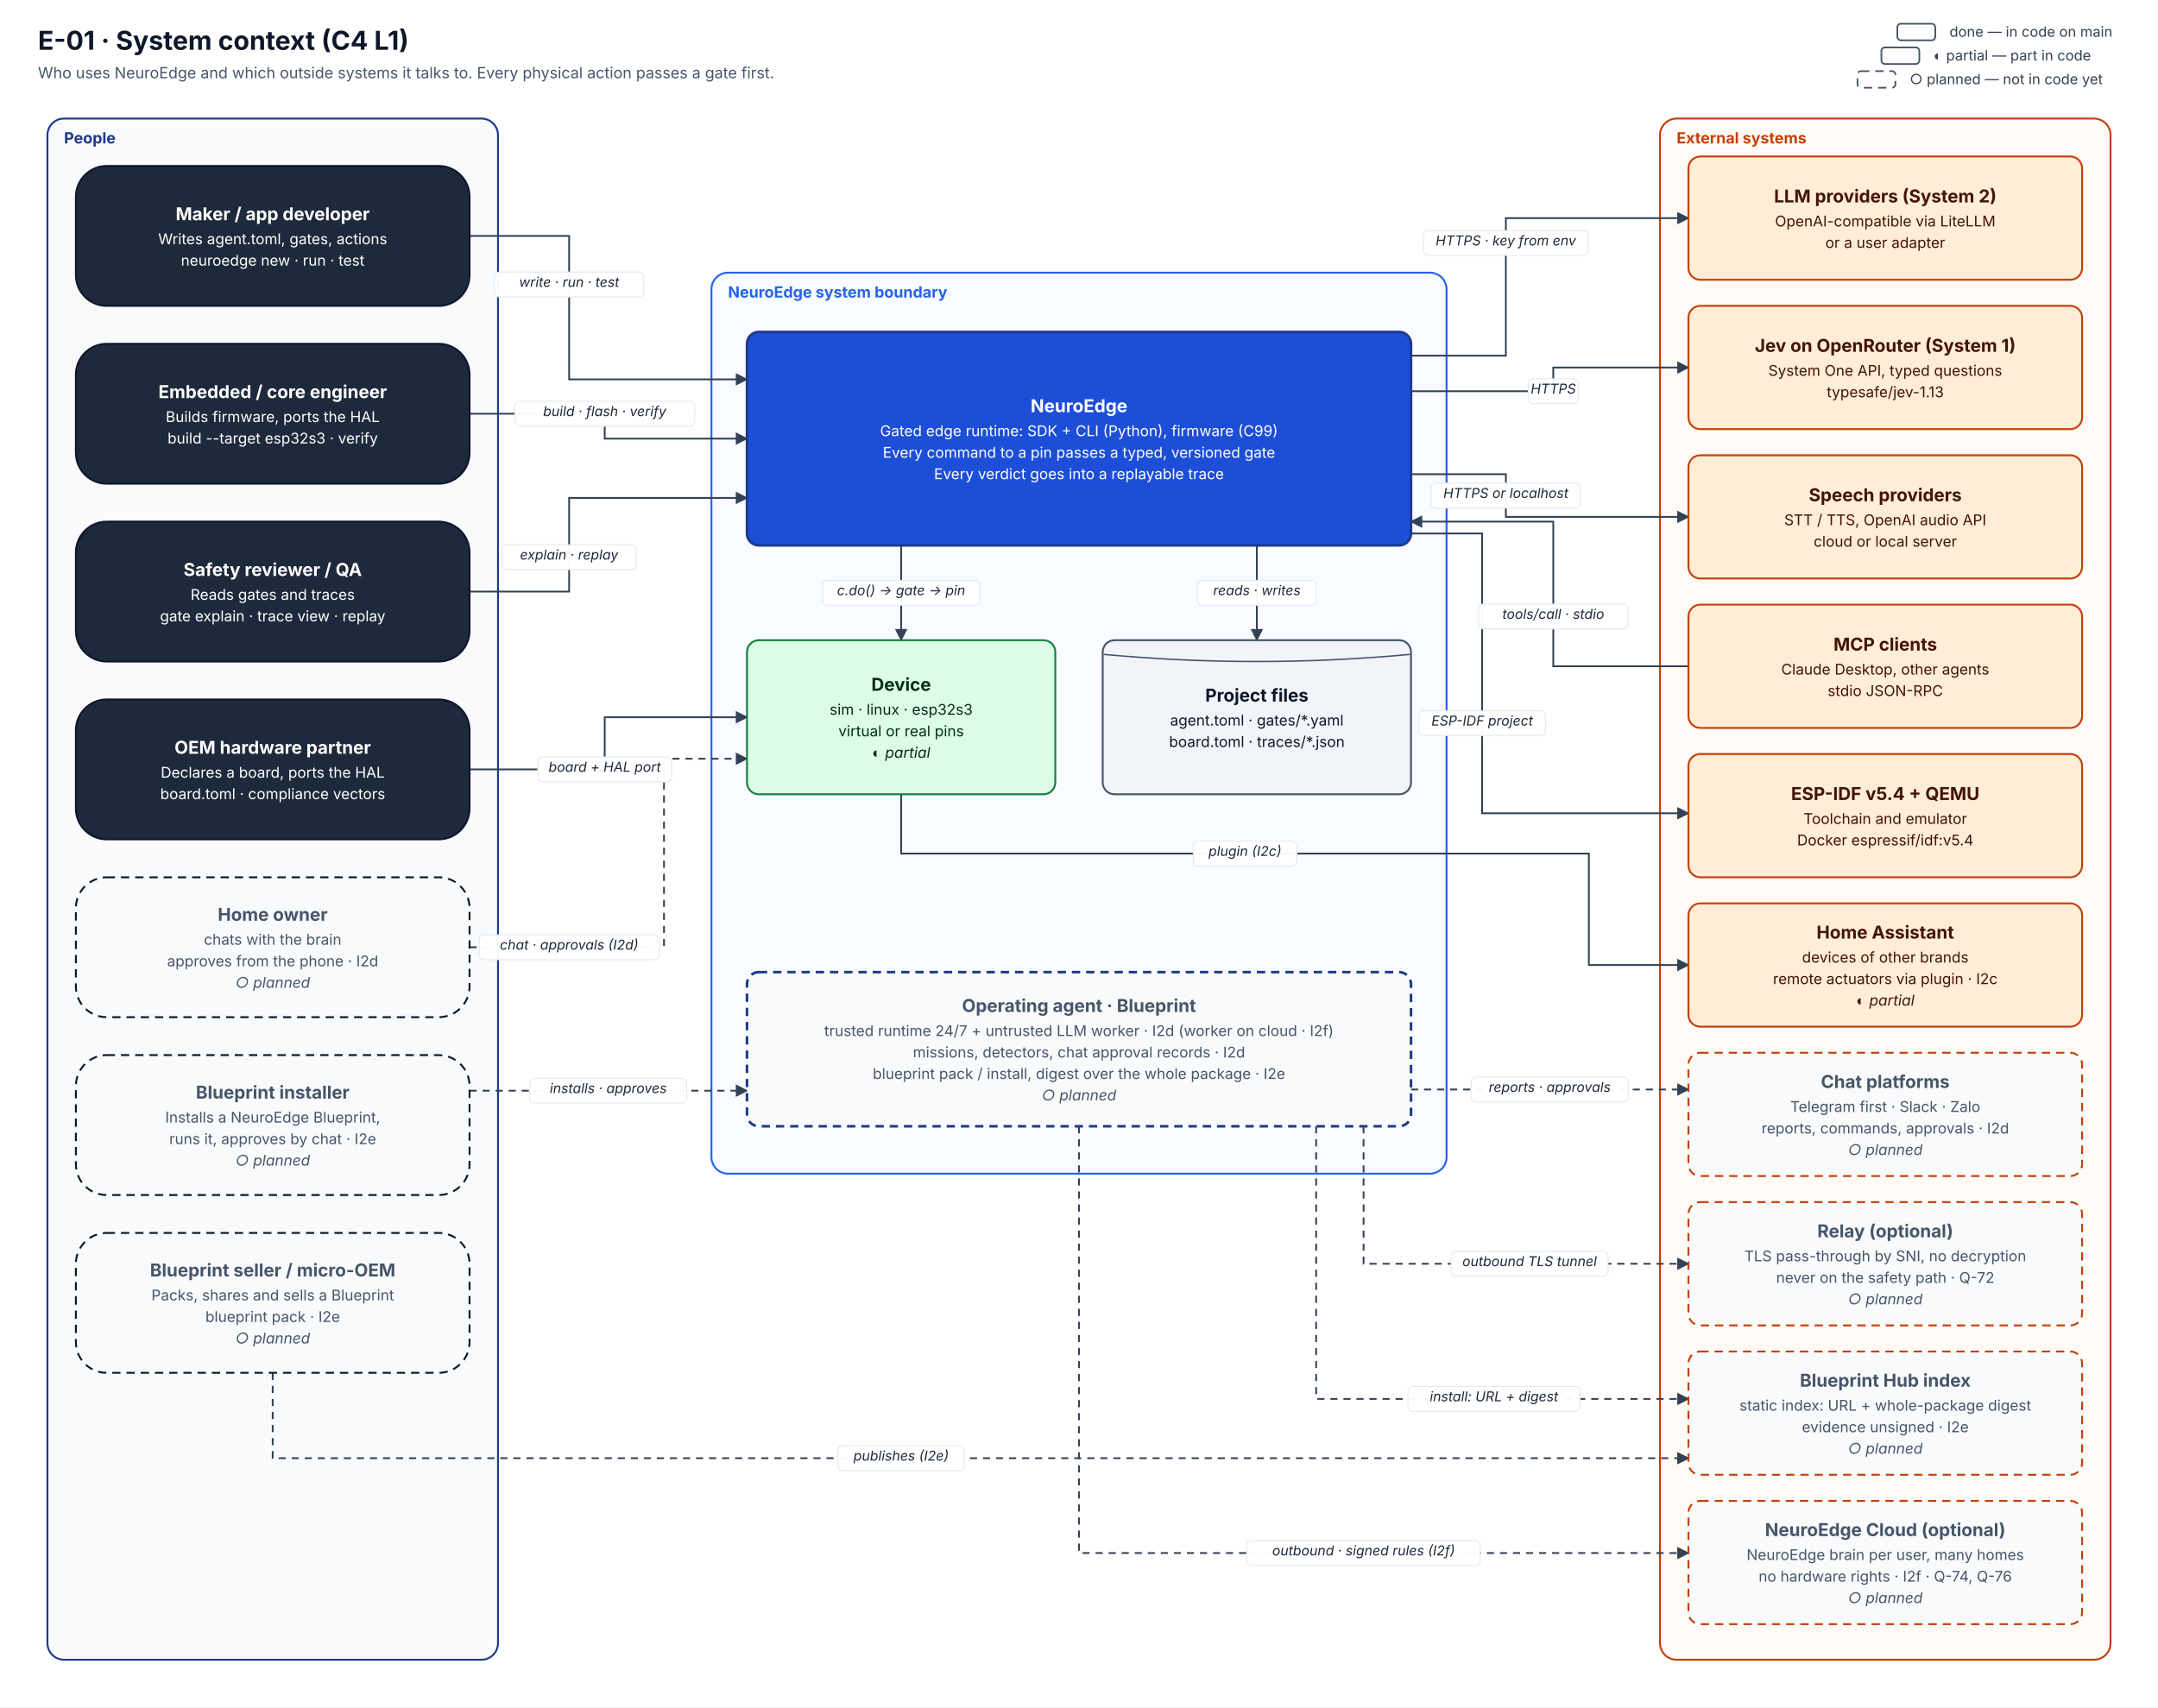
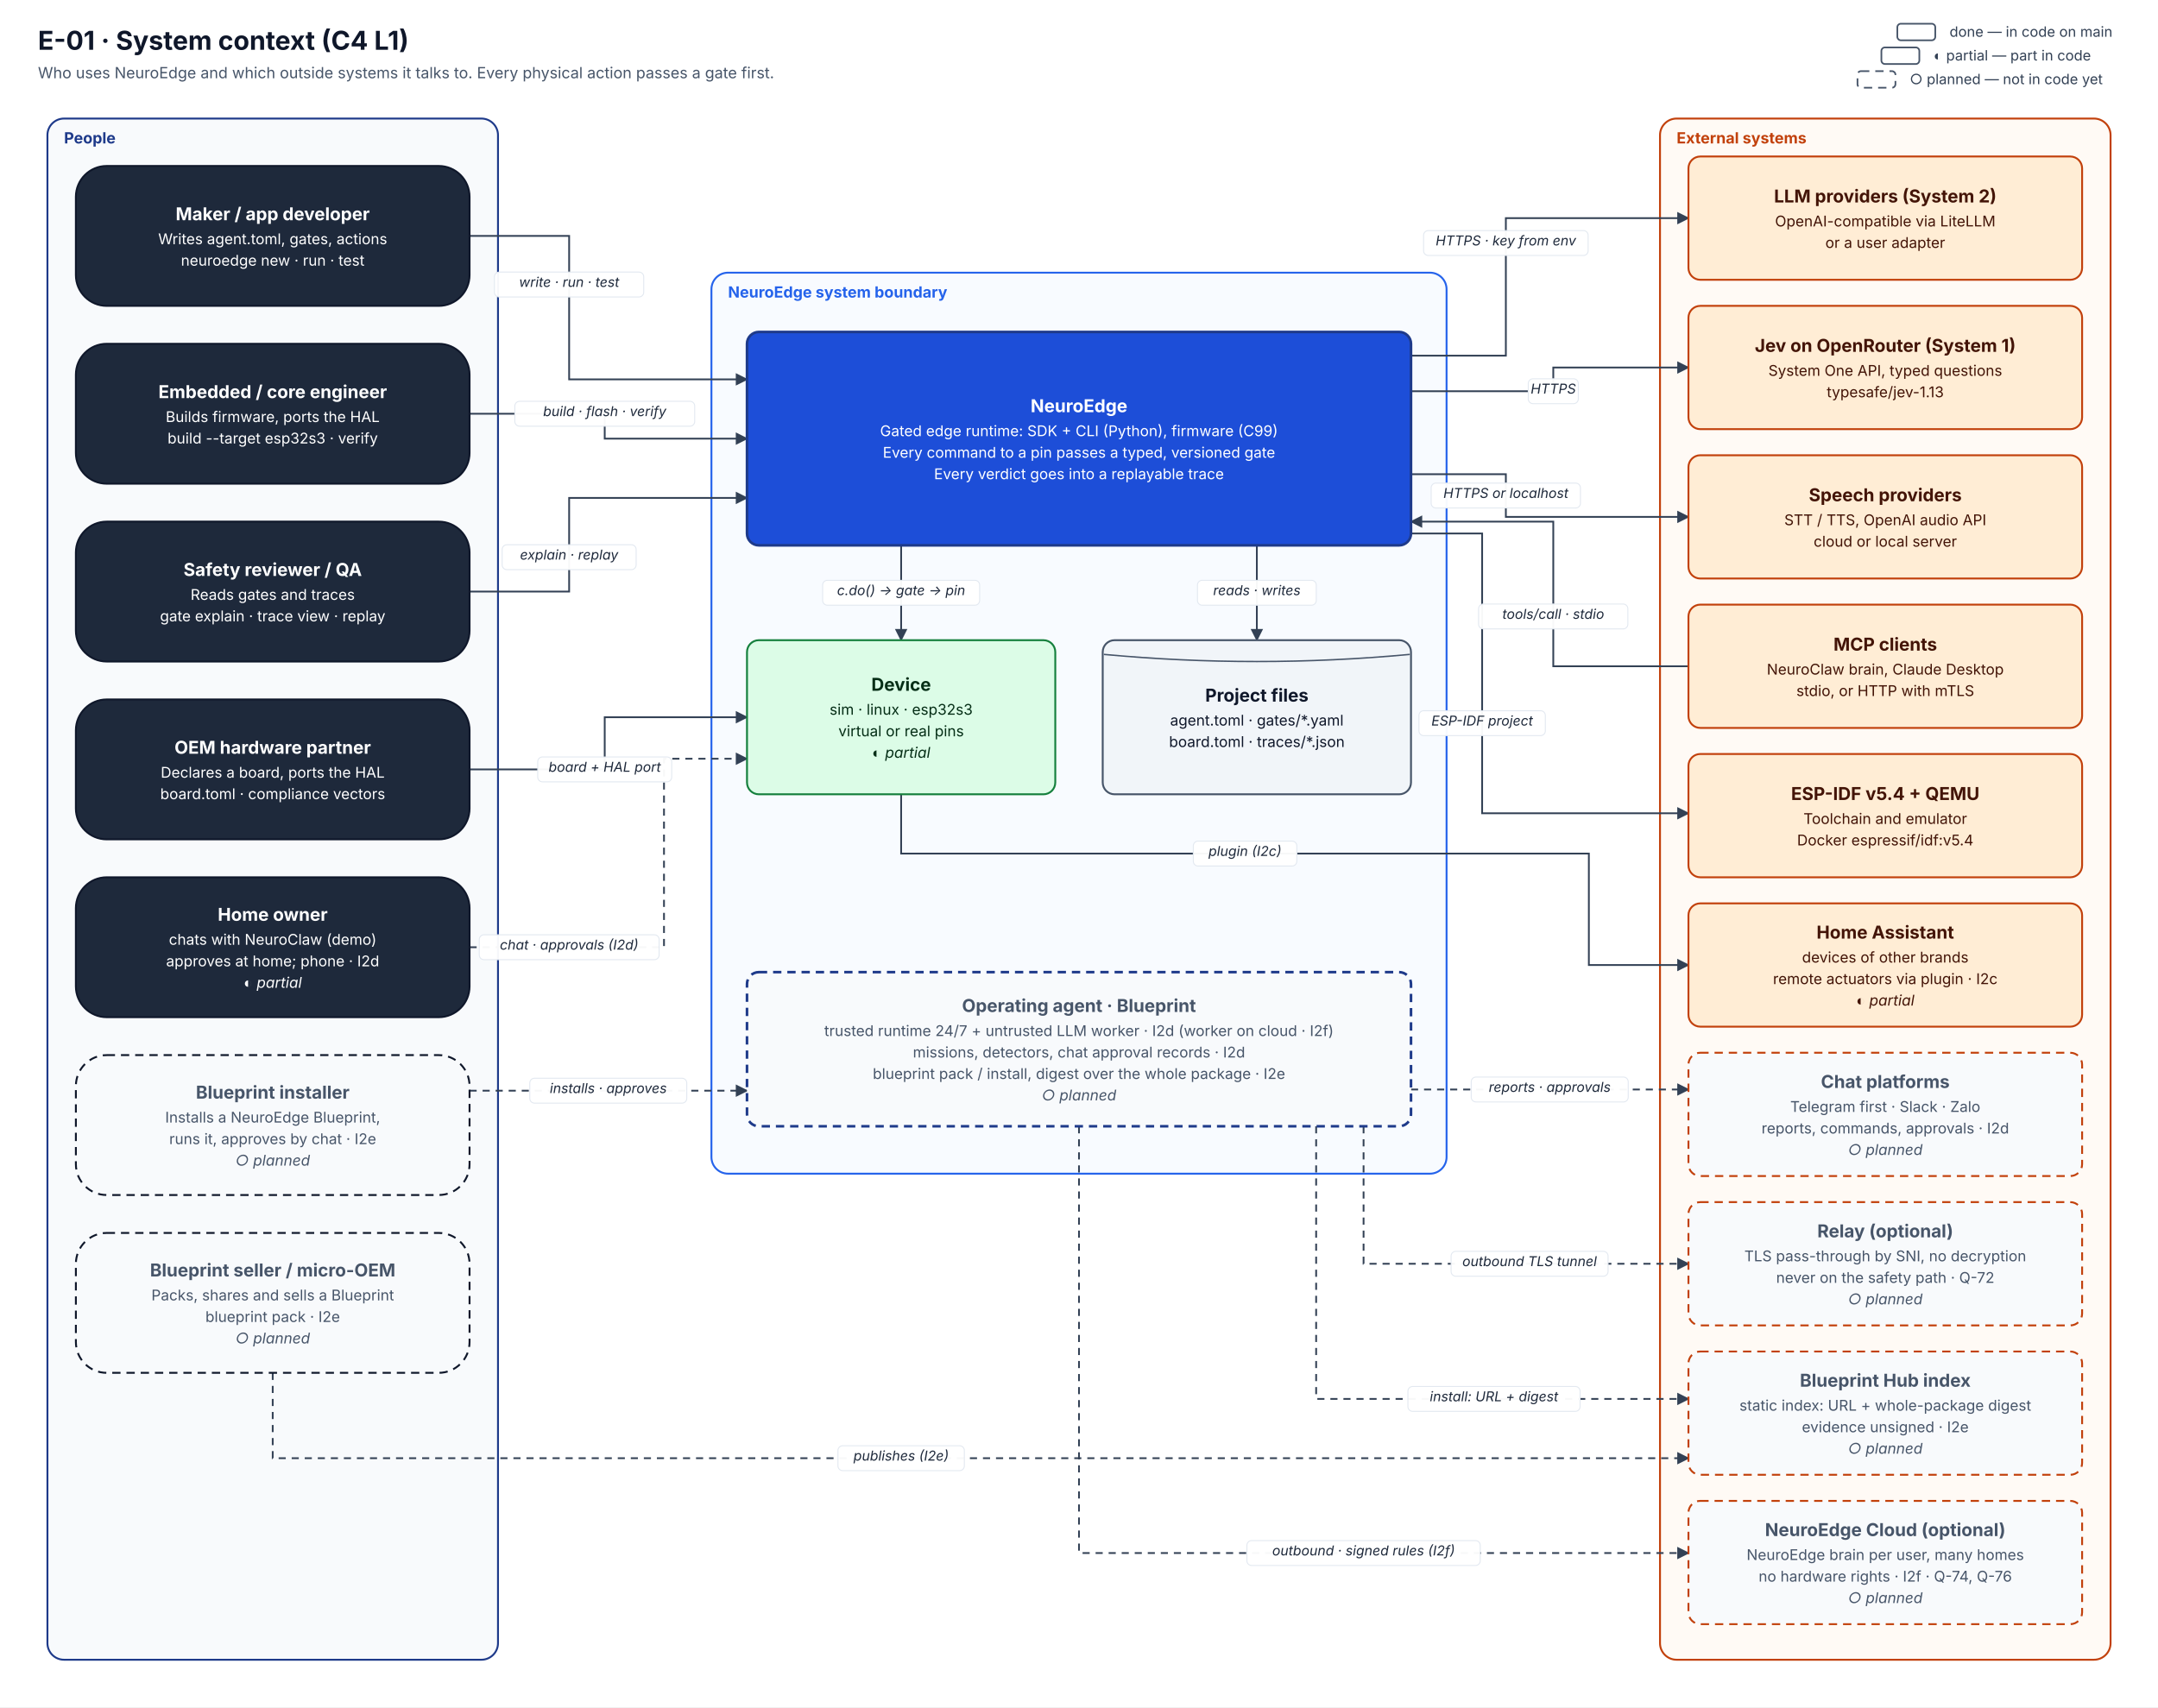
<svg xmlns="http://www.w3.org/2000/svg" viewBox="0 0 1820 1440" width="1820" height="1440" font-family="Inter, 'Segoe UI', system-ui, -apple-system, Roboto, Helvetica, Arial, sans-serif" role="img" aria-labelledby="E-01-system-context-title E-01-system-context-desc">
  <defs>
    <marker id="arr" viewBox="0 0 10 10" refX="9" refY="5" markerWidth="7" markerHeight="7" orient="auto-start-reverse">
      <path d="M0,0 L10,5 L0,10 z" fill="#334155" />
    </marker>
  </defs>
  <rect width="1820" height="1440" fill="#ffffff" />
  <text x="32.0" y="42.0" font-size="22" fill="#0f172a" text-anchor="start" font-weight="700">E-01 · System context (C4 L1)</text>
  <text x="32.0" y="66.0" font-size="13" fill="#475569" text-anchor="start">Who uses NeuroEdge and which outside systems it talks to. Every physical action passes a gate first.</text>
  <rect x="40" y="100" width="380" height="1300" rx="14" fill="#f8fafc" stroke="#1e3a8a" stroke-width="1.6" />
  <text x="54.0" y="121.0" font-size="13" fill="#1e3a8a" text-anchor="start" font-weight="700">People</text>
  <rect x="600" y="230" width="620" height="760" rx="14" fill="#f8fbff" stroke="#2563eb" stroke-width="1.6" />
  <text x="614.0" y="251.0" font-size="13" fill="#2563eb" text-anchor="start" font-weight="700">NeuroEdge system boundary</text>
  <rect x="1400" y="100" width="380" height="1300" rx="14" fill="#fffaf5" stroke="#c2410c" stroke-width="1.6" />
  <text x="1414.0" y="121.0" font-size="13" fill="#c2410c" text-anchor="start" font-weight="700">External systems</text>
  <path d="M396.0,199.0 L480.0,199.0 L480.0,320.0 L630.0,320.0" fill="none" stroke="#334155" stroke-width="1.5" marker-end="url(#arr)" />
  <path d="M396.0,349.0 L510.0,349.0 L510.0,370.0 L630.0,370.0" fill="none" stroke="#334155" stroke-width="1.5" marker-end="url(#arr)" />
  <path d="M396.0,499.0 L480.0,499.0 L480.0,420.0 L630.0,420.0" fill="none" stroke="#334155" stroke-width="1.5" marker-end="url(#arr)" />
  <path d="M396.0,649.0 L510.0,649.0 L510.0,605.0 L630.0,605.0" fill="none" stroke="#334155" stroke-width="1.5" marker-end="url(#arr)" />
  <path d="M396.0,799.0 L560.0,799.0 L560.0,640.0 L630.0,640.0" fill="none" stroke="#334155" stroke-width="1.5" stroke-dasharray="6 5" marker-end="url(#arr)" />
  <path d="M1190.0,300.0 L1270.0,300.0 L1270.0,184.0 L1424.0,184.0" fill="none" stroke="#334155" stroke-width="1.5" marker-end="url(#arr)" />
  <path d="M1190.0,330.0 L1310.0,330.0 L1310.0,310.0 L1424.0,310.0" fill="none" stroke="#334155" stroke-width="1.5" marker-end="url(#arr)" />
  <path d="M1190.0,400.0 L1270.0,400.0 L1270.0,436.0 L1424.0,436.0" fill="none" stroke="#334155" stroke-width="1.5" marker-end="url(#arr)" />
  <path d="M1424.0,562.0 L1310.0,562.0 L1310.0,440.0 L1190.0,440.0" fill="none" stroke="#334155" stroke-width="1.5" marker-end="url(#arr)" />
  <path d="M1190.0,450.0 L1250.0,450.0 L1250.0,686.0 L1424.0,686.0" fill="none" stroke="#334155" stroke-width="1.5" marker-end="url(#arr)" />
  <path d="M760.0,670.0 L760.0,720.0 L1340.0,720.0 L1340.0,814.0 L1424.0,814.0" fill="none" stroke="#334155" stroke-width="1.5" marker-end="url(#arr)" />
  <path d="M760.0,460.0 L760.0,460.0 L760.0,540.0" fill="none" stroke="#334155" stroke-width="1.5" marker-end="url(#arr)" />
  <path d="M1060.0,460.0 L1060.0,460.0 L1060.0,540.0" fill="none" stroke="#334155" stroke-width="1.5" marker-end="url(#arr)" />
  <path d="M396.0,920.0 L630.0,920.0" fill="none" stroke="#334155" stroke-width="1.5" stroke-dasharray="6 5" marker-end="url(#arr)" />
  <path d="M1190.0,919.0 L1424.0,919.0" fill="none" stroke="#334155" stroke-width="1.5" stroke-dasharray="6 5" marker-end="url(#arr)" />
  <path d="M1150.0,950.0 L1150.0,1066.0 L1424.0,1066.0" fill="none" stroke="#334155" stroke-width="1.5" stroke-dasharray="6 5" marker-end="url(#arr)" />
  <path d="M1110.0,950.0 L1110.0,1180.0 L1424.0,1180.0" fill="none" stroke="#334155" stroke-width="1.5" stroke-dasharray="6 5" marker-end="url(#arr)" />
  <path d="M230.0,1158.0 L230.0,1230.0 L1300.0,1230.0 L1424.0,1230.0" fill="none" stroke="#334155" stroke-width="1.5" stroke-dasharray="6 5" marker-end="url(#arr)" />
  <path d="M910.0,950.0 L910.0,1310.0 L1424.0,1310.0" fill="none" stroke="#334155" stroke-width="1.5" stroke-dasharray="6 5" marker-end="url(#arr)" />
  <rect x="64" y="140" width="332" height="118" rx="26" fill="#1e293b" stroke="#0f172a" stroke-width="1.6" />
  <text x="230.0" y="185.8" font-size="15" fill="#ffffff" text-anchor="middle" font-weight="700">Maker / app developer</text>
  <text x="230.0" y="206.0" font-size="12.5" fill="#ffffff" text-anchor="middle">Writes agent.toml, gates, actions</text>
  <text x="230.0" y="224.1" font-size="12.5" fill="#ffffff" text-anchor="middle">neuroedge new · run · test</text>
  <rect x="64" y="290" width="332" height="118" rx="26" fill="#1e293b" stroke="#0f172a" stroke-width="1.6" />
  <text x="230.0" y="335.8" font-size="15" fill="#ffffff" text-anchor="middle" font-weight="700">Embedded / core engineer</text>
  <text x="230.0" y="356.0" font-size="12.5" fill="#ffffff" text-anchor="middle">Builds firmware, ports the HAL</text>
  <text x="230.0" y="374.1" font-size="12.5" fill="#ffffff" text-anchor="middle">build --target esp32s3 · verify</text>
  <rect x="64" y="440" width="332" height="118" rx="26" fill="#1e293b" stroke="#0f172a" stroke-width="1.6" />
  <text x="230.0" y="485.8" font-size="15" fill="#ffffff" text-anchor="middle" font-weight="700">Safety reviewer / QA</text>
  <text x="230.0" y="506.0" font-size="12.5" fill="#ffffff" text-anchor="middle">Reads gates and traces</text>
  <text x="230.0" y="524.1" font-size="12.5" fill="#ffffff" text-anchor="middle">gate explain · trace view · replay</text>
  <rect x="64" y="590" width="332" height="118" rx="26" fill="#1e293b" stroke="#0f172a" stroke-width="1.6" />
  <text x="230.0" y="635.8" font-size="15" fill="#ffffff" text-anchor="middle" font-weight="700">OEM hardware partner</text>
  <text x="230.0" y="656.0" font-size="12.5" fill="#ffffff" text-anchor="middle">Declares a board, ports the HAL</text>
  <text x="230.0" y="674.1" font-size="12.5" fill="#ffffff" text-anchor="middle">board.toml · compliance vectors</text>
-   <rect x="64" y="740" width="332" height="118" rx="26" fill="#f8fafc" stroke="#0f172a" stroke-width="1.6" stroke-dasharray="7 5" />
-   <text x="230.0" y="776.7" font-size="15" fill="#475569" text-anchor="middle" font-weight="700">Home owner</text>
-   <text x="230.0" y="796.9" font-size="12.5" fill="#475569" text-anchor="middle">chats with the brain</text>
-   <text x="230.0" y="815.1" font-size="12.5" fill="#475569" text-anchor="middle">approves from the phone · I2d</text>
-   <text x="230.0" y="833.2" font-size="12.5" fill="#475569" text-anchor="middle" font-style="italic">○ planned</text>
+   <rect x="64" y="740" width="332" height="118" rx="26" fill="#1e293b" stroke="#0f172a" stroke-width="1.6" />
+   <text x="230.0" y="776.7" font-size="15" fill="#ffffff" text-anchor="middle" font-weight="700">Home owner</text>
+   <text x="230.0" y="796.9" font-size="12.5" fill="#ffffff" text-anchor="middle">chats with NeuroClaw (demo)</text>
+   <text x="230.0" y="815.1" font-size="12.5" fill="#ffffff" text-anchor="middle">approves at home; phone · I2d</text>
+   <text x="230.0" y="833.2" font-size="12.5" fill="#ffffff" text-anchor="middle" font-style="italic">◐ partial</text>
  <rect x="64" y="890" width="332" height="118" rx="26" fill="#f8fafc" stroke="#0f172a" stroke-width="1.6" stroke-dasharray="7 5" />
  <text x="230.0" y="926.7" font-size="15" fill="#475569" text-anchor="middle" font-weight="700">Blueprint installer</text>
  <text x="230.0" y="946.9" font-size="12.5" fill="#475569" text-anchor="middle">Installs a NeuroEdge Blueprint,</text>
  <text x="230.0" y="965.1" font-size="12.5" fill="#475569" text-anchor="middle">runs it, approves by chat · I2e</text>
  <text x="230.0" y="983.2" font-size="12.5" fill="#475569" text-anchor="middle" font-style="italic">○ planned</text>
  <rect x="64" y="1040" width="332" height="118" rx="26" fill="#f8fafc" stroke="#0f172a" stroke-width="1.6" stroke-dasharray="7 5" />
  <text x="230.0" y="1076.7" font-size="15" fill="#475569" text-anchor="middle" font-weight="700">Blueprint seller / micro-OEM</text>
  <text x="230.0" y="1096.9" font-size="12.5" fill="#475569" text-anchor="middle">Packs, shares and sells a Blueprint</text>
  <text x="230.0" y="1115.1" font-size="12.5" fill="#475569" text-anchor="middle">blueprint pack · I2e</text>
  <text x="230.0" y="1133.2" font-size="12.5" fill="#475569" text-anchor="middle" font-style="italic">○ planned</text>
  <rect x="630" y="280" width="560" height="180" rx="10" fill="#1d4ed8" stroke="#1e3a8a" stroke-width="2.2" />
  <text x="910.0" y="347.7" font-size="15" fill="#ffffff" text-anchor="middle" font-weight="700">NeuroEdge</text>
  <text x="910.0" y="367.9" font-size="12.5" fill="#ffffff" text-anchor="middle">Gated edge runtime: SDK + CLI (Python), firmware (C99)</text>
  <text x="910.0" y="386.1" font-size="12.5" fill="#ffffff" text-anchor="middle">Every command to a pin passes a typed, versioned gate</text>
  <text x="910.0" y="404.2" font-size="12.5" fill="#ffffff" text-anchor="middle">Every verdict goes into a replayable trace</text>
  <rect x="630" y="540" width="260" height="130" rx="10" fill="#dcfce7" stroke="#15803d" stroke-width="1.6" />
  <text x="760.0" y="582.7" font-size="15" fill="#052e16" text-anchor="middle" font-weight="700">Device</text>
  <text x="760.0" y="602.9" font-size="12.5" fill="#052e16" text-anchor="middle">sim · linux · esp32s3</text>
  <text x="760.0" y="621.1" font-size="12.5" fill="#052e16" text-anchor="middle">virtual or real pins</text>
  <text x="760.0" y="639.2" font-size="12.5" fill="#052e16" text-anchor="middle" font-style="italic">◐ partial</text>
  <rect x="930" y="540" width="260" height="130" rx="10" fill="#f1f5f9" stroke="#475569" stroke-width="1.6" />
  <path d="M931,552 Q1060.0,564 1189,552" fill="none" stroke="#475569" stroke-width="1.2" />
  <text x="1060.0" y="591.8" font-size="15" fill="#0f172a" text-anchor="middle" font-weight="700">Project files</text>
  <text x="1060.0" y="612.0" font-size="12.5" fill="#0f172a" text-anchor="middle">agent.toml · gates/*.yaml</text>
  <text x="1060.0" y="630.1" font-size="12.5" fill="#0f172a" text-anchor="middle">board.toml · traces/*.json</text>
  <rect x="630" y="820" width="560" height="130" rx="10" fill="#f8fafc" stroke="#1e3a8a" stroke-width="2.2" stroke-dasharray="7 5" />
  <text x="910.0" y="853.6" font-size="15" fill="#475569" text-anchor="middle" font-weight="700">Operating agent · Blueprint</text>
  <text x="910.0" y="873.9" font-size="12.5" fill="#475569" text-anchor="middle">trusted runtime 24/7 + untrusted LLM worker · I2d (worker on cloud · I2f)</text>
  <text x="910.0" y="892.0" font-size="12.5" fill="#475569" text-anchor="middle">missions, detectors, chat approval records · I2d</text>
  <text x="910.0" y="910.1" font-size="12.5" fill="#475569" text-anchor="middle">blueprint pack / install, digest over the whole package · I2e</text>
  <text x="910.0" y="928.2" font-size="12.5" fill="#475569" text-anchor="middle" font-style="italic">○ planned</text>
  <rect x="1424" y="132" width="332" height="104" rx="10" fill="#ffedd5" stroke="#c2410c" stroke-width="1.6" />
  <text x="1590.0" y="170.8" font-size="15" fill="#431407" text-anchor="middle" font-weight="700">LLM providers (System 2)</text>
  <text x="1590.0" y="191.0" font-size="12.5" fill="#431407" text-anchor="middle">OpenAI-compatible via LiteLLM</text>
  <text x="1590.0" y="209.1" font-size="12.5" fill="#431407" text-anchor="middle">or a user adapter</text>
  <rect x="1424" y="258" width="332" height="104" rx="10" fill="#ffedd5" stroke="#c2410c" stroke-width="1.6" />
  <text x="1590.0" y="296.8" font-size="15" fill="#431407" text-anchor="middle" font-weight="700">Jev on OpenRouter (System 1)</text>
  <text x="1590.0" y="317.0" font-size="12.5" fill="#431407" text-anchor="middle">System One API, typed questions</text>
  <text x="1590.0" y="335.1" font-size="12.5" fill="#431407" text-anchor="middle">typesafe/jev-1.13</text>
  <rect x="1424" y="384" width="332" height="104" rx="10" fill="#ffedd5" stroke="#c2410c" stroke-width="1.6" />
  <text x="1590.0" y="422.8" font-size="15" fill="#431407" text-anchor="middle" font-weight="700">Speech providers</text>
  <text x="1590.0" y="443.0" font-size="12.5" fill="#431407" text-anchor="middle">STT / TTS, OpenAI audio API</text>
  <text x="1590.0" y="461.1" font-size="12.5" fill="#431407" text-anchor="middle">cloud or local server</text>
  <rect x="1424" y="510" width="332" height="104" rx="10" fill="#ffedd5" stroke="#c2410c" stroke-width="1.6" />
  <text x="1590.0" y="548.8" font-size="15" fill="#431407" text-anchor="middle" font-weight="700">MCP clients</text>
-   <text x="1590.0" y="569.0" font-size="12.5" fill="#431407" text-anchor="middle">Claude Desktop, other agents</text>
-   <text x="1590.0" y="587.1" font-size="12.5" fill="#431407" text-anchor="middle">stdio JSON-RPC</text>
+   <text x="1590.0" y="569.0" font-size="12.5" fill="#431407" text-anchor="middle">NeuroClaw brain, Claude Desktop</text>
+   <text x="1590.0" y="587.1" font-size="12.5" fill="#431407" text-anchor="middle">stdio, or HTTP with mTLS</text>
  <rect x="1424" y="636" width="332" height="104" rx="10" fill="#ffedd5" stroke="#c2410c" stroke-width="1.6" />
  <text x="1590.0" y="674.8" font-size="15" fill="#431407" text-anchor="middle" font-weight="700">ESP-IDF v5.4 + QEMU</text>
  <text x="1590.0" y="695.0" font-size="12.5" fill="#431407" text-anchor="middle">Toolchain and emulator</text>
  <text x="1590.0" y="713.1" font-size="12.5" fill="#431407" text-anchor="middle">Docker espressif/idf:v5.4</text>
  <rect x="1424" y="762" width="332" height="104" rx="10" fill="#ffedd5" stroke="#c2410c" stroke-width="1.6" />
  <text x="1590.0" y="791.7" font-size="15" fill="#431407" text-anchor="middle" font-weight="700">Home Assistant</text>
  <text x="1590.0" y="811.9" font-size="12.5" fill="#431407" text-anchor="middle">devices of other brands</text>
  <text x="1590.0" y="830.1" font-size="12.5" fill="#431407" text-anchor="middle">remote actuators via plugin · I2c</text>
  <text x="1590.0" y="848.2" font-size="12.5" fill="#431407" text-anchor="middle" font-style="italic">◐ partial</text>
  <rect x="1424" y="888" width="332" height="104" rx="10" fill="#f8fafc" stroke="#c2410c" stroke-width="1.6" stroke-dasharray="7 5" />
  <text x="1590.0" y="917.7" font-size="15" fill="#475569" text-anchor="middle" font-weight="700">Chat platforms</text>
  <text x="1590.0" y="937.9" font-size="12.5" fill="#475569" text-anchor="middle">Telegram first · Slack · Zalo</text>
  <text x="1590.0" y="956.1" font-size="12.5" fill="#475569" text-anchor="middle">reports, commands, approvals · I2d</text>
  <text x="1590.0" y="974.2" font-size="12.5" fill="#475569" text-anchor="middle" font-style="italic">○ planned</text>
  <rect x="1424" y="1014" width="332" height="104" rx="10" fill="#f8fafc" stroke="#c2410c" stroke-width="1.6" stroke-dasharray="7 5" />
  <text x="1590.0" y="1043.7" font-size="15" fill="#475569" text-anchor="middle" font-weight="700">Relay (optional)</text>
  <text x="1590.0" y="1063.9" font-size="12.5" fill="#475569" text-anchor="middle">TLS pass-through by SNI, no decryption</text>
  <text x="1590.0" y="1082.1" font-size="12.5" fill="#475569" text-anchor="middle">never on the safety path · Q-72</text>
  <text x="1590.0" y="1100.2" font-size="12.5" fill="#475569" text-anchor="middle" font-style="italic">○ planned</text>
  <rect x="1424" y="1140" width="332" height="104" rx="10" fill="#f8fafc" stroke="#c2410c" stroke-width="1.6" stroke-dasharray="7 5" />
  <text x="1590.0" y="1169.7" font-size="15" fill="#475569" text-anchor="middle" font-weight="700">Blueprint Hub index</text>
  <text x="1590.0" y="1189.9" font-size="12.5" fill="#475569" text-anchor="middle">static index: URL + whole-package digest</text>
  <text x="1590.0" y="1208.1" font-size="12.5" fill="#475569" text-anchor="middle">evidence unsigned · I2e</text>
  <text x="1590.0" y="1226.2" font-size="12.5" fill="#475569" text-anchor="middle" font-style="italic">○ planned</text>
  <rect x="1424" y="1266" width="332" height="104" rx="10" fill="#f8fafc" stroke="#c2410c" stroke-width="1.6" stroke-dasharray="7 5" />
  <text x="1590.0" y="1295.7" font-size="15" fill="#475569" text-anchor="middle" font-weight="700">NeuroEdge Cloud (optional)</text>
  <text x="1590.0" y="1315.9" font-size="12.5" fill="#475569" text-anchor="middle">NeuroEdge brain per user, many homes</text>
  <text x="1590.0" y="1334.1" font-size="12.5" fill="#475569" text-anchor="middle">no hardware rights · I2f · Q-74, Q-76</text>
  <text x="1590.0" y="1352.2" font-size="12.5" fill="#475569" text-anchor="middle" font-style="italic">○ planned</text>
  <rect x="417.0" y="229.5" width="125.9" height="21.0" rx="4" fill="#ffffff" fill-opacity="0.96" stroke="#e2e8f0" stroke-width="0.8" />
  <text x="480.0" y="242.0" font-size="11.5" fill="#1e293b" text-anchor="middle" font-style="italic">write · run · test</text>
  <rect x="434.2" y="338.5" width="151.7" height="21.0" rx="4" fill="#ffffff" fill-opacity="0.96" stroke="#e2e8f0" stroke-width="0.8" />
  <text x="510.0" y="351.0" font-size="11.5" fill="#1e293b" text-anchor="middle" font-style="italic">build · flash · verify</text>
  <rect x="423.5" y="459.5" width="113.0" height="21.0" rx="4" fill="#ffffff" fill-opacity="0.96" stroke="#e2e8f0" stroke-width="0.8" />
  <text x="480.0" y="472.0" font-size="11.5" fill="#1e293b" text-anchor="middle" font-style="italic">explain · replay</text>
  <rect x="453.5" y="638.5" width="113.0" height="21.0" rx="4" fill="#ffffff" fill-opacity="0.96" stroke="#e2e8f0" stroke-width="0.8" />
  <text x="510.0" y="651.0" font-size="11.5" fill="#1e293b" text-anchor="middle" font-style="italic">board + HAL port</text>
  <rect x="404.2" y="788.5" width="151.7" height="21.0" rx="4" fill="#ffffff" fill-opacity="0.96" stroke="#e2e8f0" stroke-width="0.8" />
  <text x="480.0" y="801.0" font-size="11.5" fill="#1e293b" text-anchor="middle" font-style="italic">chat · approvals (I2d)</text>
  <rect x="1200.6" y="194.5" width="138.8" height="21.0" rx="4" fill="#ffffff" fill-opacity="0.96" stroke="#e2e8f0" stroke-width="0.8" />
  <text x="1270.0" y="207.0" font-size="11.5" fill="#1e293b" text-anchor="middle" font-style="italic">HTTPS · key from env</text>
  <rect x="1288.9" y="319.5" width="42.2" height="21.0" rx="4" fill="#ffffff" fill-opacity="0.96" stroke="#e2e8f0" stroke-width="0.8" />
  <text x="1310.0" y="332.0" font-size="11.5" fill="#1e293b" text-anchor="middle" font-style="italic">HTTPS</text>
  <rect x="1207.0" y="407.5" width="125.9" height="21.0" rx="4" fill="#ffffff" fill-opacity="0.96" stroke="#e2e8f0" stroke-width="0.8" />
  <text x="1270.0" y="420.0" font-size="11.5" fill="#1e293b" text-anchor="middle" font-style="italic">HTTPS or localhost</text>
  <rect x="1247.0" y="509.5" width="125.9" height="21.0" rx="4" fill="#ffffff" fill-opacity="0.96" stroke="#e2e8f0" stroke-width="0.8" />
  <text x="1310.0" y="522.0" font-size="11.5" fill="#1e293b" text-anchor="middle" font-style="italic">tools/call · stdio</text>
  <rect x="1196.7" y="599.5" width="106.6" height="21.0" rx="4" fill="#ffffff" fill-opacity="0.96" stroke="#e2e8f0" stroke-width="0.8" />
  <text x="1250.0" y="612.0" font-size="11.5" fill="#1e293b" text-anchor="middle" font-style="italic">ESP-IDF project</text>
  <rect x="1006.4" y="709.5" width="87.3" height="21.0" rx="4" fill="#ffffff" fill-opacity="0.96" stroke="#e2e8f0" stroke-width="0.8" />
  <text x="1050.0" y="722.0" font-size="11.5" fill="#1e293b" text-anchor="middle" font-style="italic">plugin (I2c)</text>
  <rect x="693.8" y="489.5" width="132.4" height="21.0" rx="4" fill="#ffffff" fill-opacity="0.96" stroke="#e2e8f0" stroke-width="0.8" />
  <text x="760.0" y="502.0" font-size="11.5" fill="#1e293b" text-anchor="middle" font-style="italic">c.do() → gate → pin</text>
  <rect x="1009.9" y="489.5" width="100.2" height="21.0" rx="4" fill="#ffffff" fill-opacity="0.96" stroke="#e2e8f0" stroke-width="0.8" />
  <text x="1060.0" y="502.0" font-size="11.5" fill="#1e293b" text-anchor="middle" font-style="italic">reads · writes</text>
  <rect x="446.8" y="909.5" width="132.4" height="21.0" rx="4" fill="#ffffff" fill-opacity="0.96" stroke="#e2e8f0" stroke-width="0.8" />
  <text x="513.0" y="922.0" font-size="11.5" fill="#1e293b" text-anchor="middle" font-style="italic">installs · approves</text>
  <rect x="1240.8" y="908.5" width="132.4" height="21.0" rx="4" fill="#ffffff" fill-opacity="0.96" stroke="#e2e8f0" stroke-width="0.8" />
  <text x="1307.0" y="921.0" font-size="11.5" fill="#1e293b" text-anchor="middle" font-style="italic">reports · approvals</text>
  <rect x="1223.8" y="1055.5" width="132.4" height="21.0" rx="4" fill="#ffffff" fill-opacity="0.96" stroke="#e2e8f0" stroke-width="0.8" />
  <text x="1290.0" y="1068.0" font-size="11.5" fill="#1e293b" text-anchor="middle" font-style="italic">outbound TLS tunnel</text>
  <rect x="1187.4" y="1169.5" width="145.2" height="21.0" rx="4" fill="#ffffff" fill-opacity="0.96" stroke="#e2e8f0" stroke-width="0.8" />
  <text x="1260.0" y="1182.0" font-size="11.5" fill="#1e293b" text-anchor="middle" font-style="italic">install: URL + digest</text>
  <rect x="706.7" y="1219.5" width="106.6" height="21.0" rx="4" fill="#ffffff" fill-opacity="0.96" stroke="#e2e8f0" stroke-width="0.8" />
  <text x="760.0" y="1232.0" font-size="11.5" fill="#1e293b" text-anchor="middle" font-style="italic">publishes (I2e)</text>
  <rect x="1051.6" y="1299.5" width="196.8" height="21.0" rx="4" fill="#ffffff" fill-opacity="0.96" stroke="#e2e8f0" stroke-width="0.8" />
  <text x="1150.0" y="1312.0" font-size="11.5" fill="#1e293b" text-anchor="middle" font-style="italic">outbound · signed rules (I2f)</text>
  <rect x="1566.56" y="60" width="32" height="14" rx="3" fill="#ffffff" stroke="#475569" stroke-width="1.4" stroke-dasharray="7 5" />
  <text x="1610.6" y="71.0" font-size="12" fill="#334155" text-anchor="start">○ planned — not in code yet</text>
  <rect x="1586.72" y="40" width="32" height="14" rx="3" fill="#ffffff" stroke="#475569" stroke-width="1.4" />
  <text x="1630.7" y="51.0" font-size="12" fill="#334155" text-anchor="start">◐ partial — part in code</text>
  <rect x="1600.16" y="20" width="32" height="14" rx="3" fill="#ffffff" stroke="#475569" stroke-width="1.4" />
  <text x="1644.2" y="31.0" font-size="12" fill="#334155" text-anchor="start">done — in code on main</text>
</svg>
